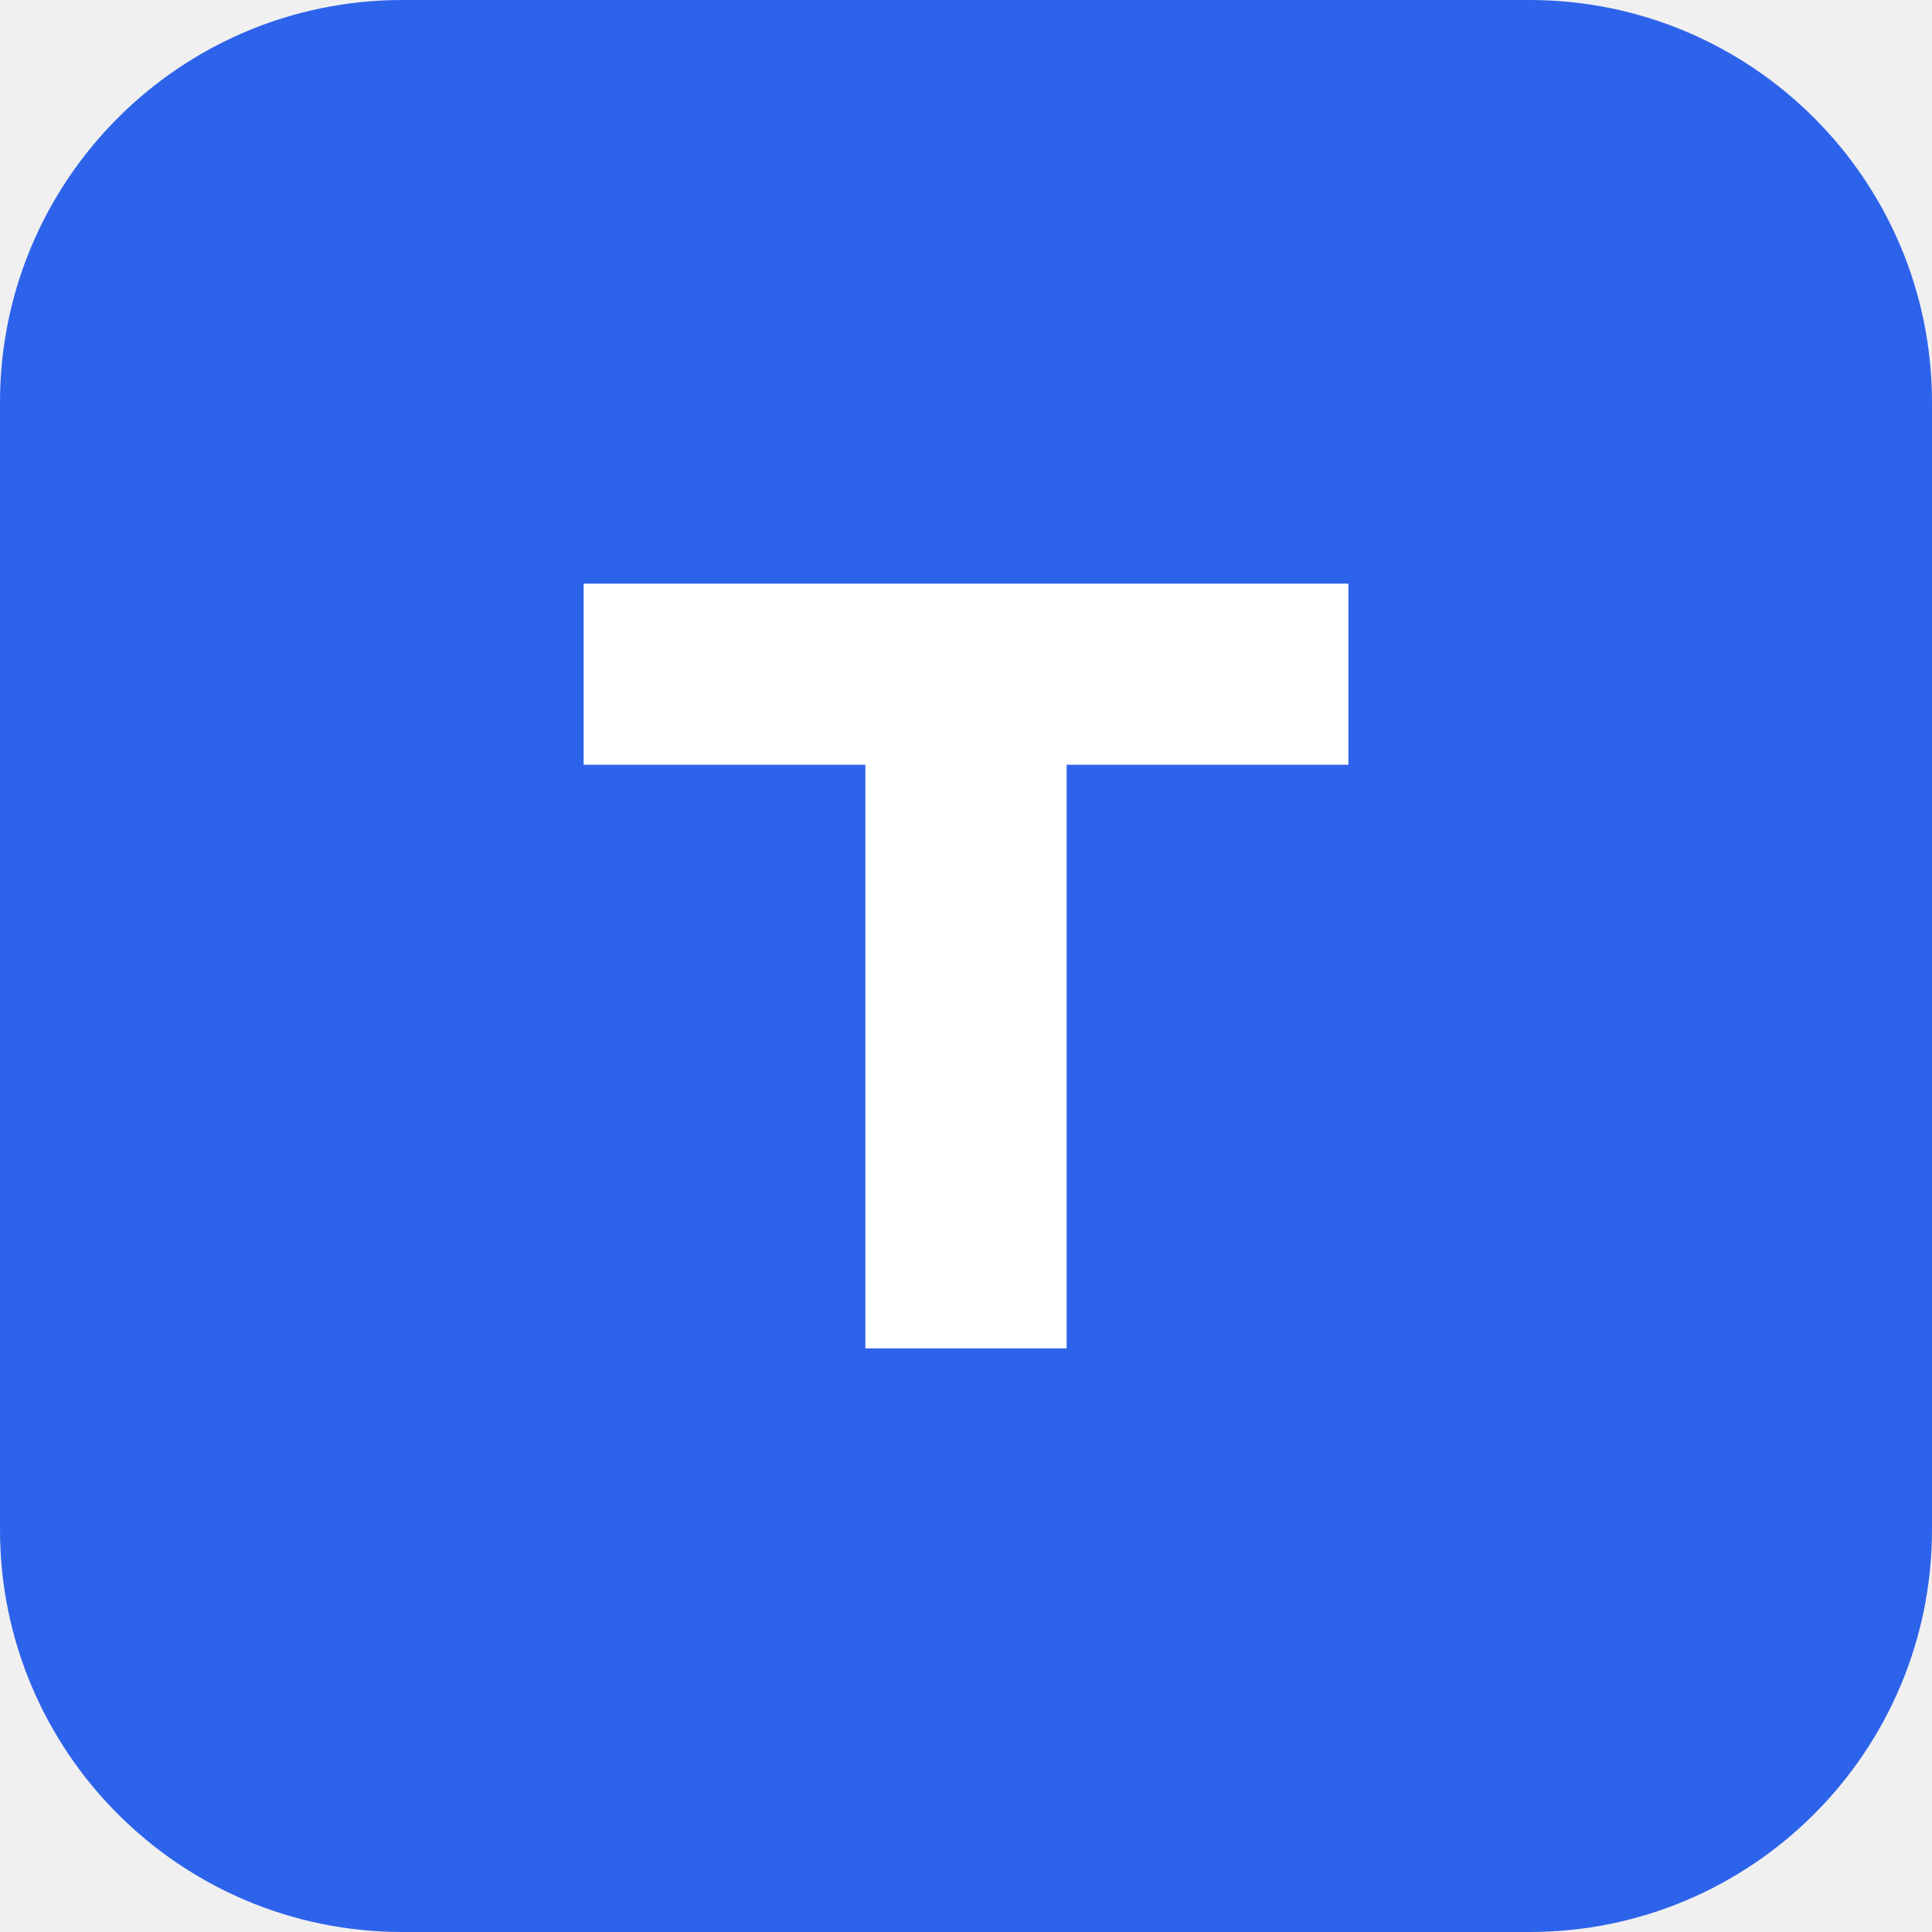
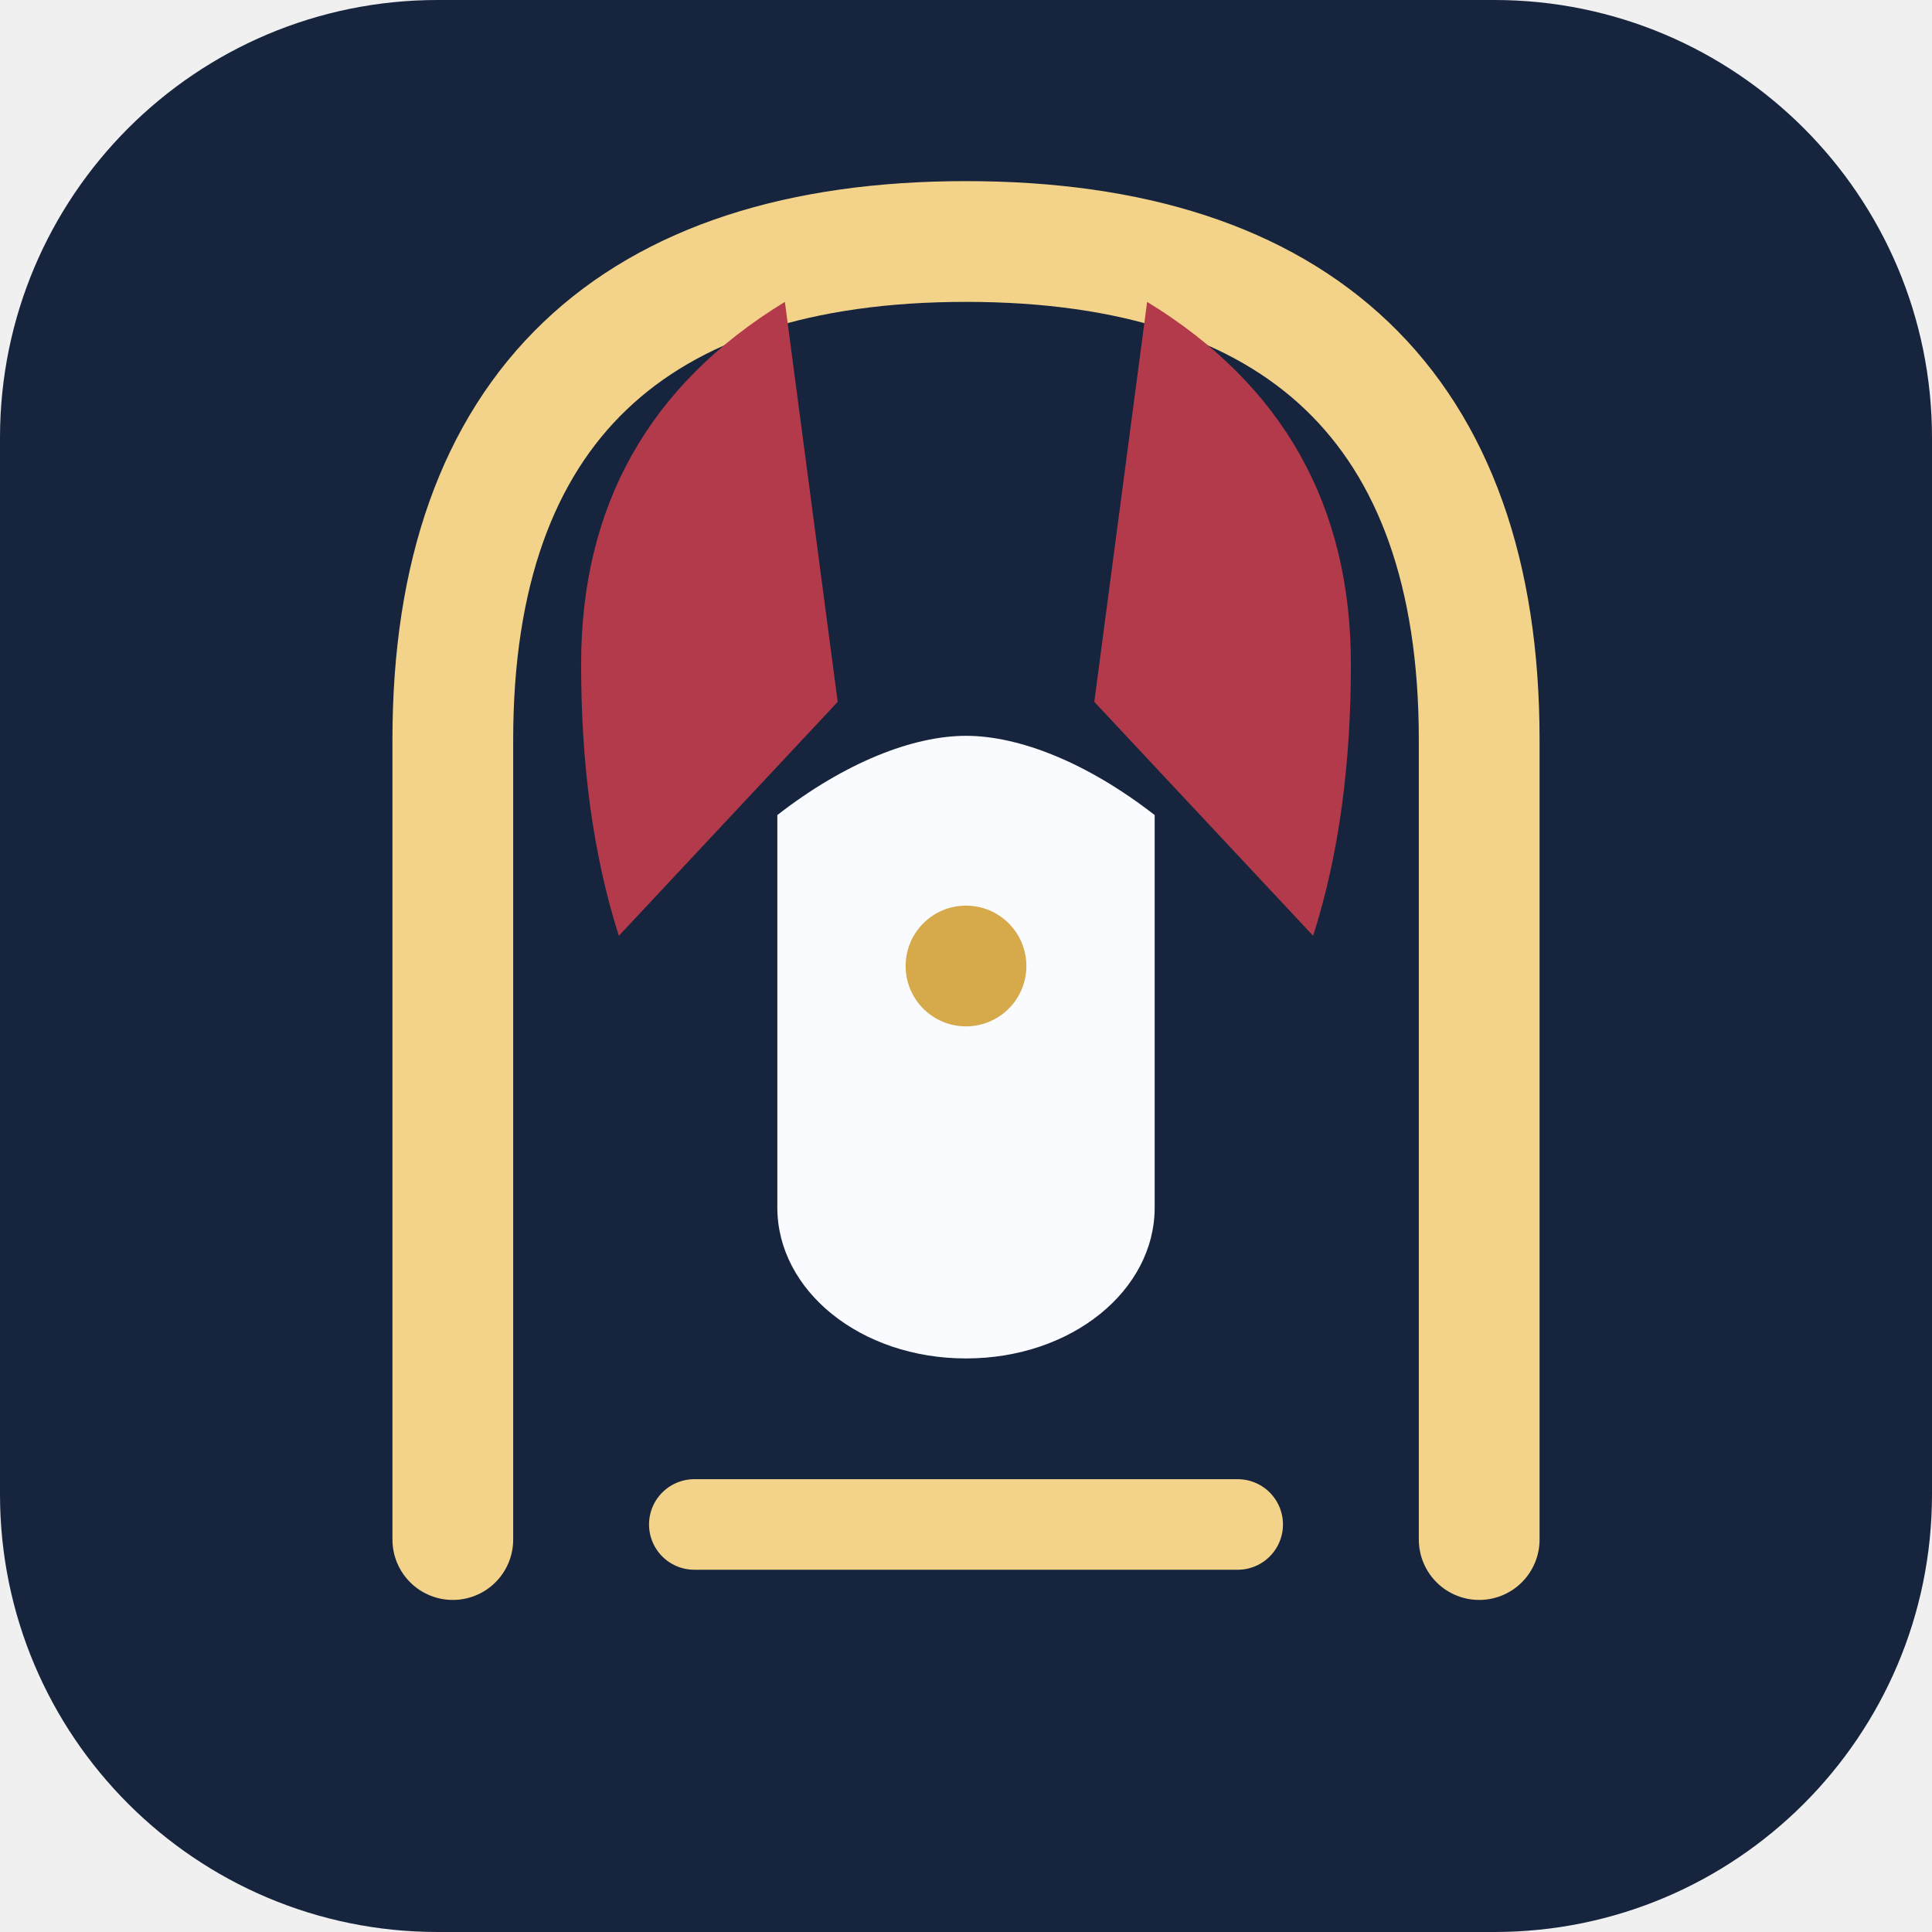
- <svg xmlns="http://www.w3.org/2000/svg" width="192" height="192" viewBox="0 0 192 192" fill="none">
-   <rect width="192" height="192" rx="40" fill="#2D63EA" />
-   <path d="M58 58h76v18H106v58H86V76H58V58z" fill="#fff" />
+ <svg xmlns="http://www.w3.org/2000/svg" width="192" height="192" viewBox="0 0 512 512" fill="none">
+   <rect width="512" height="512" rx="116" fill="#16243D" />
+   <path d="M120 408V196c0-88 48-132 136-132s136 44 136 132v212" stroke="#F3D38A" stroke-width="32" stroke-linecap="round" stroke-linejoin="round" />
+   <path d="M154 176c0-42 18-74 54-96l14 106-58 62c-7-22-10-46-10-72Z" fill="#B33A4A" />
+   <path d="M358 176c0-42-18-74-54-96l-14 106 58 62c7-22 10-46 10-72Z" fill="#B33A4A" />
+   <path d="M206 216c18-14 36-21 50-21 14 0 32 7 50 21v104c0 22-22 40-50 40-28 0-50-18-50-40V216Z" fill="#F9FBFF" />
+   <path d="M184 404h144" stroke="#F3D38A" stroke-width="24" stroke-linecap="round" />
+   <circle cx="256" cy="256" r="16" fill="#D6A94B" />
</svg>
